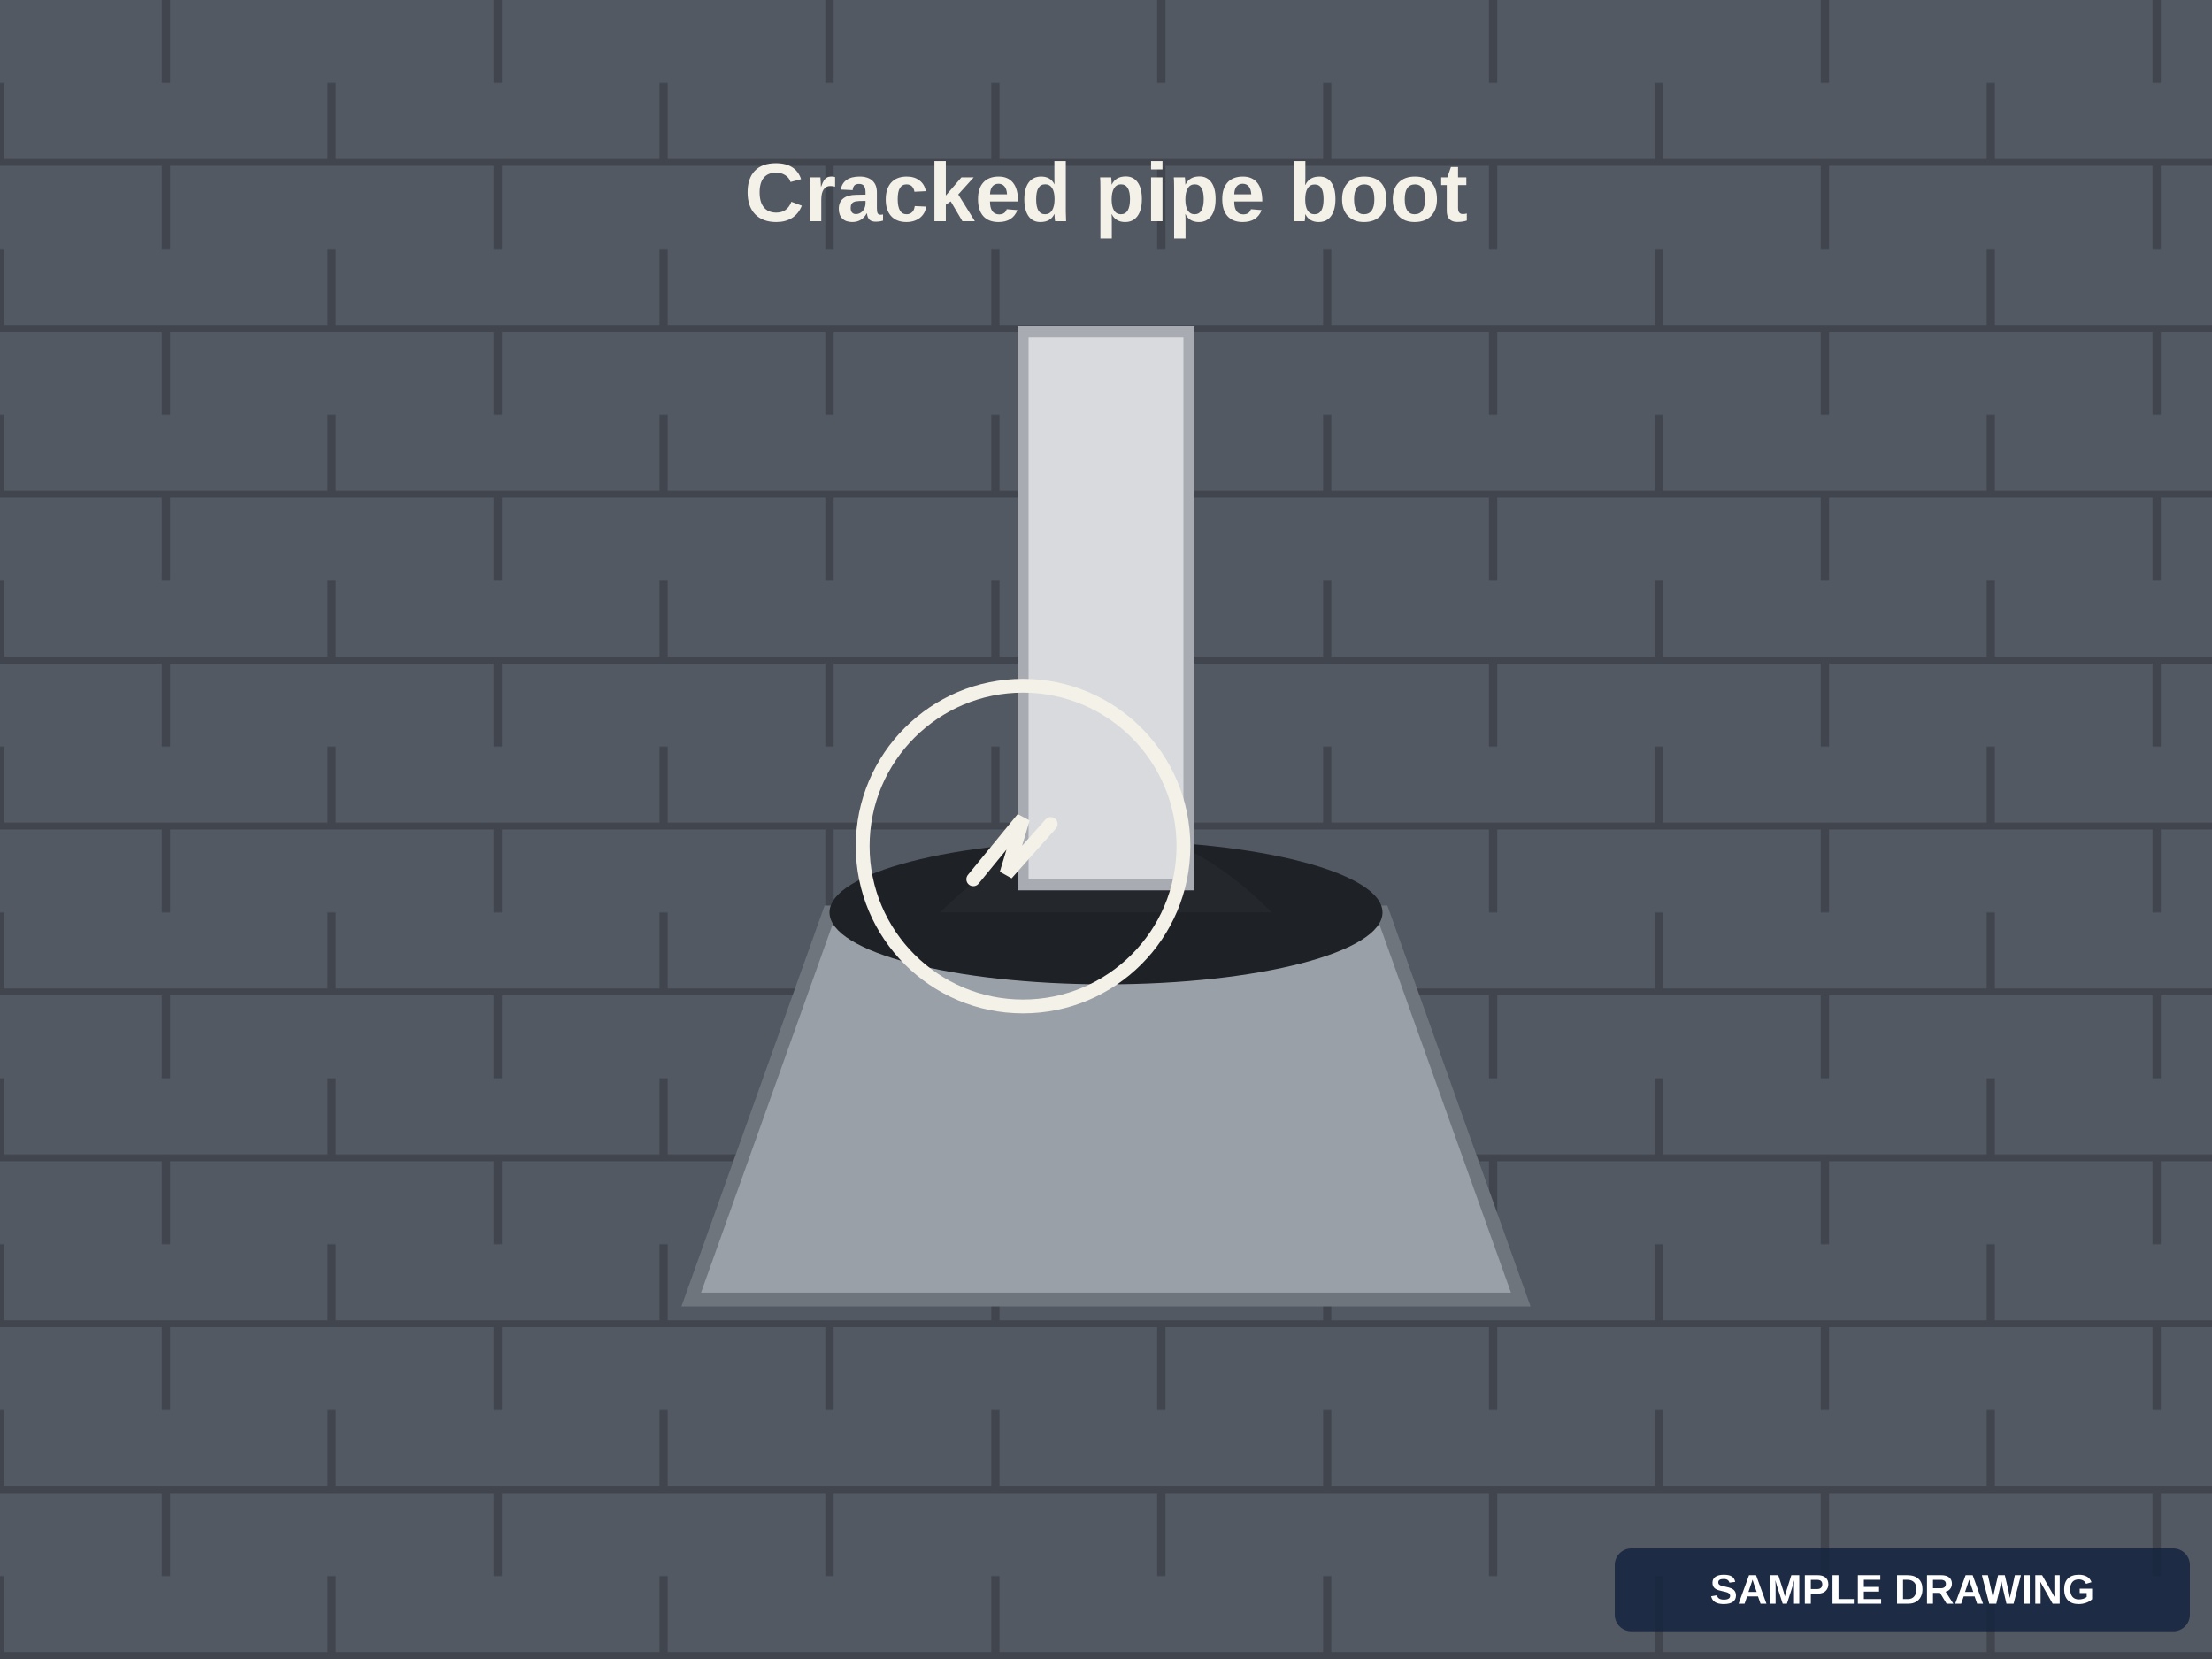
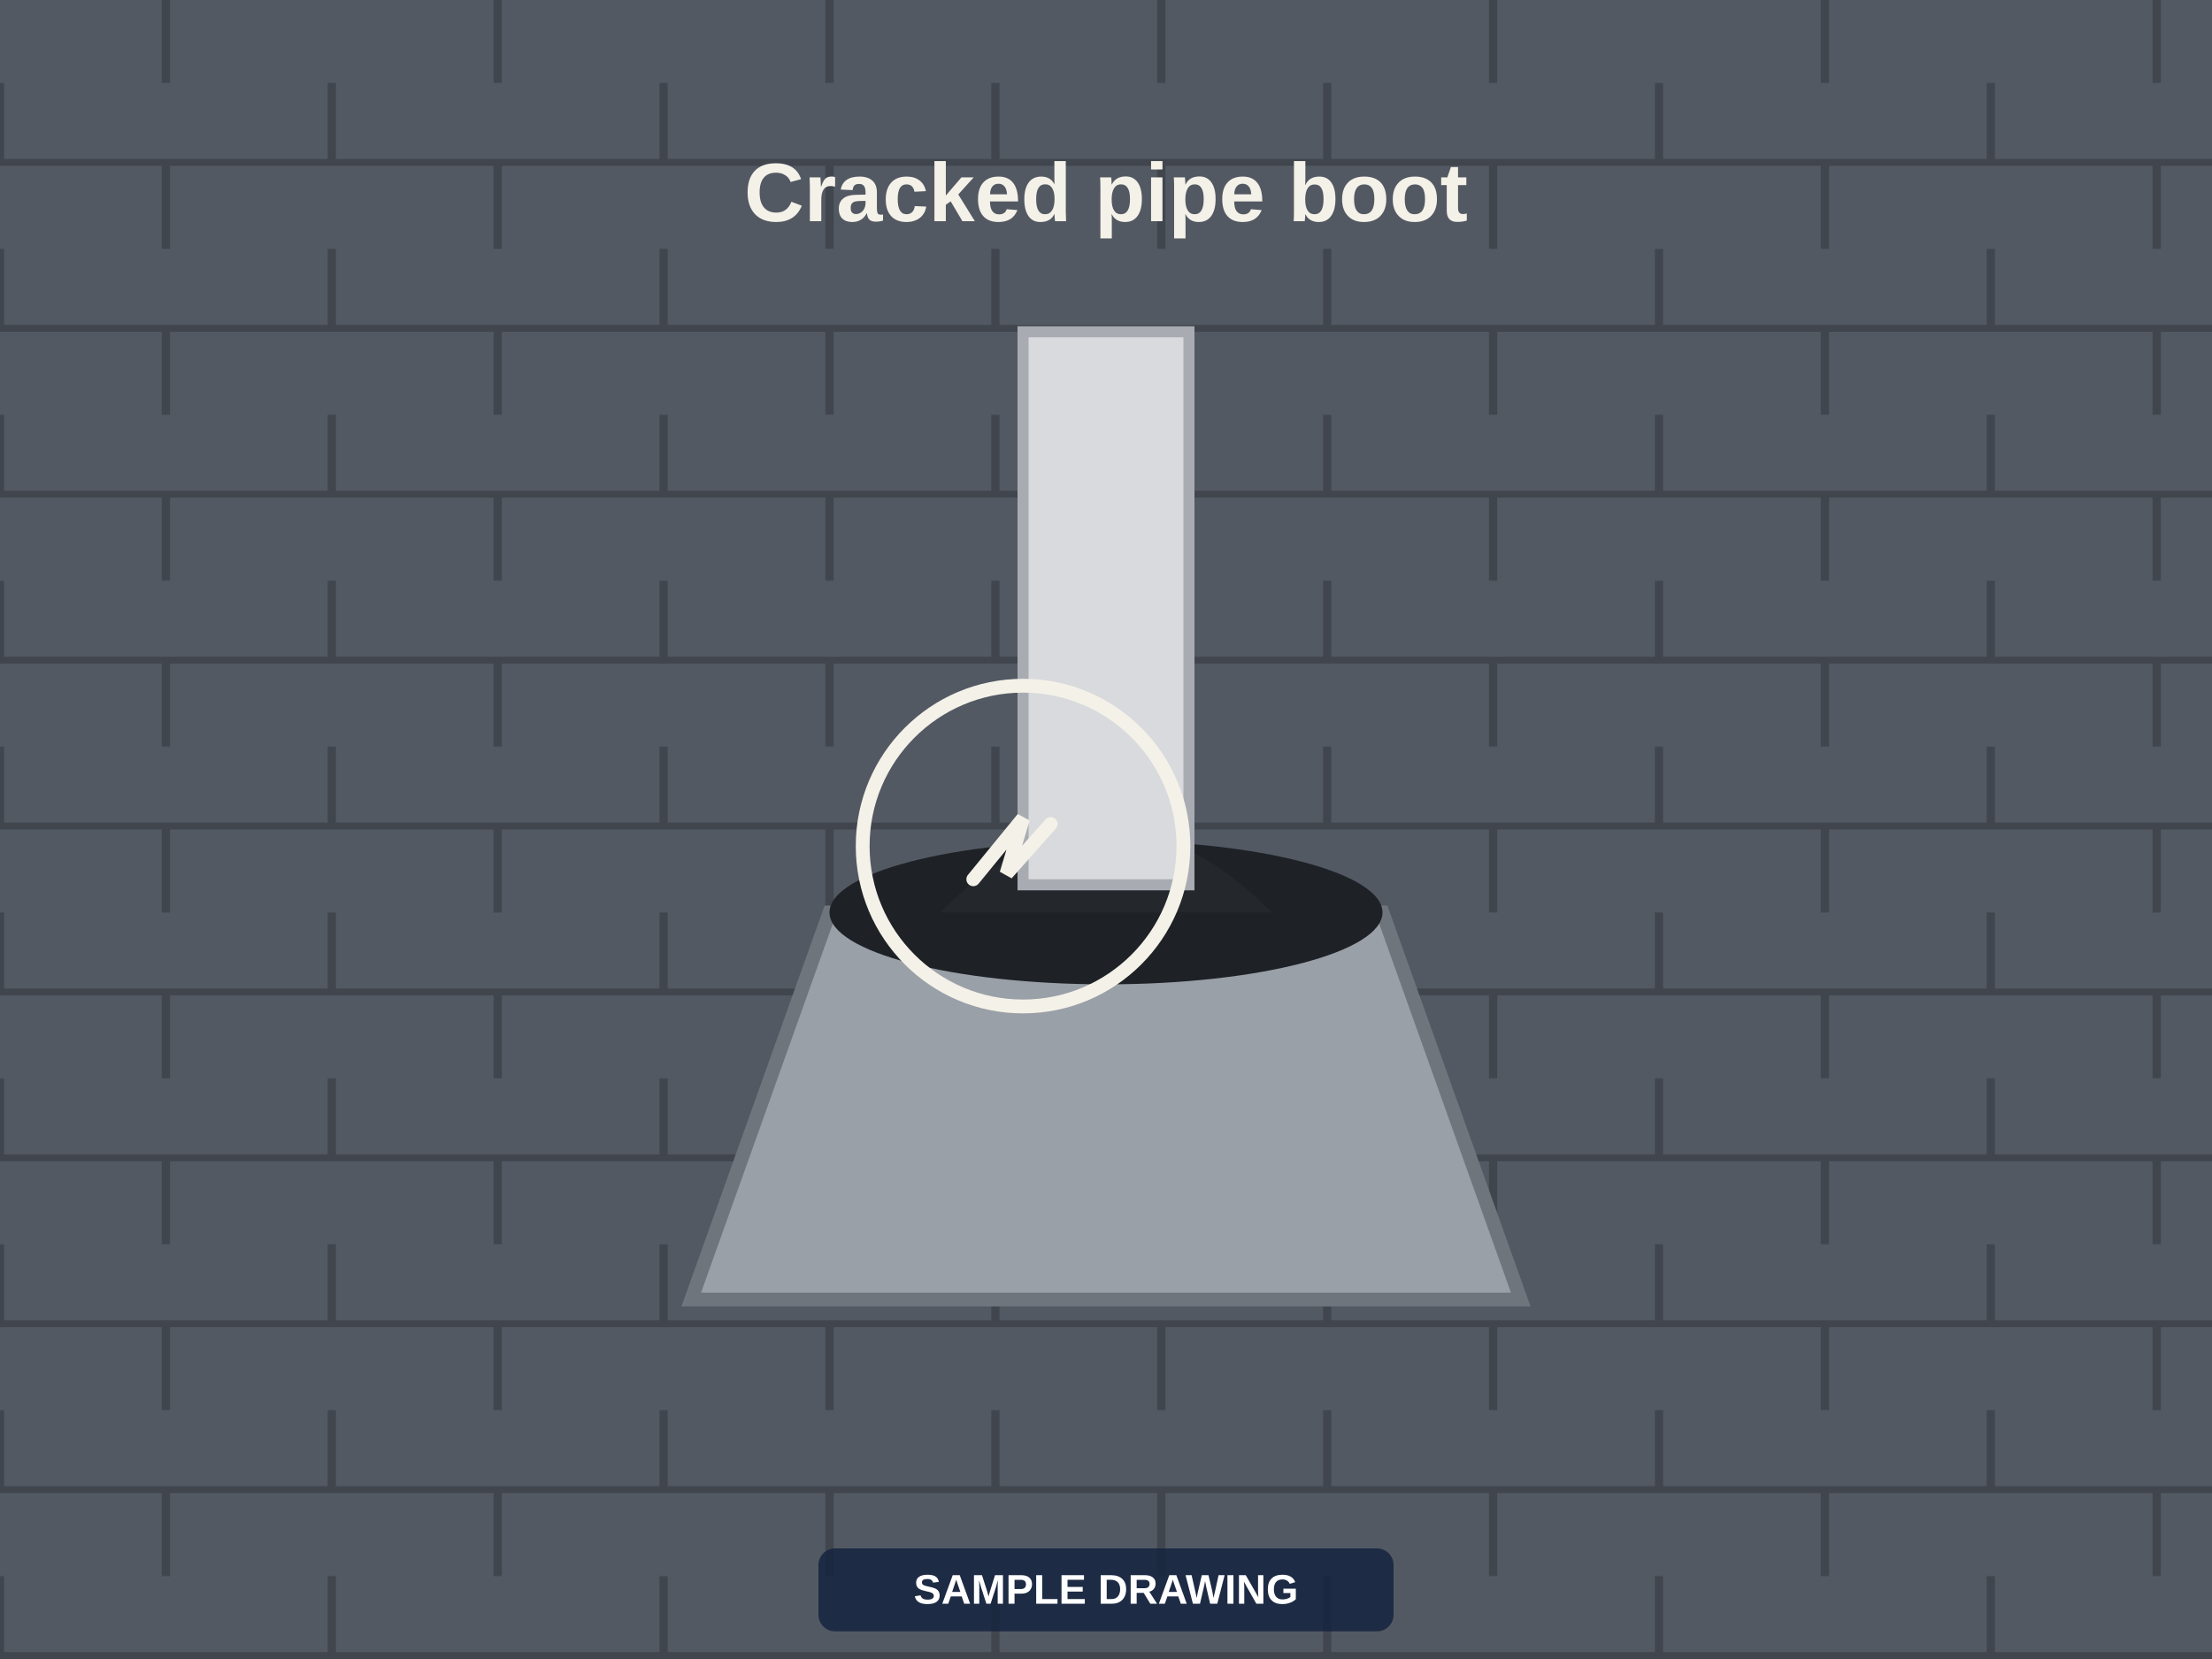
<svg xmlns="http://www.w3.org/2000/svg" viewBox="0 0 800 600" width="800" height="600" role="img" aria-label="Sample drawing: a cracked rubber pipe boot on a shingle roof">
  <defs>
    <pattern id="tab" width="120" height="60" patternUnits="userSpaceOnUse">
      <rect width="120" height="60" fill="#535963" />
      <path d="M0 59h120M60 0v30M0 30v30M120 30v30" stroke="#41464e" stroke-width="3" />
    </pattern>
  </defs>
  <rect width="800" height="600" fill="url(#tab)" />
  <polygon points="250,470 550,470 500,330 300,330" fill="#9aa0a8" stroke="#6f757d" stroke-width="5" />
  <ellipse cx="400" cy="330" rx="100" ry="26" fill="#1e2126" />
  <path d="M340 330 Q400 270 460 330" fill="#24272c" />
  <rect x="370" y="120" width="60" height="200" fill="#d8dadd" stroke="#a8acb2" stroke-width="4" />
  <path d="M352 318 l18 -22 l-6 20 l16 -18" fill="none" stroke="#f4f1e8" stroke-width="5" stroke-linecap="round" />
  <circle cx="370" cy="306" r="58" fill="none" stroke="#f4f1e8" stroke-width="5" />
  <text x="400" y="80" font-family="Arial,Helvetica,sans-serif" font-size="30" font-weight="700" fill="#f4f1e8" text-anchor="middle">Cracked pipe boot</text>
-   <rect x="584" y="560" width="208" height="30" rx="6" fill="#12223D" fill-opacity=".82" />
-   <text x="688" y="580" font-family="Arial,Helvetica,sans-serif" font-size="15" font-weight="700" fill="#fff" text-anchor="middle">SAMPLE DRAWING</text>
+   <rect x="296" y="560" width="208" height="30" rx="6" fill="#12223D" fill-opacity=".82" />
+   <text x="400" y="580" font-family="Arial,Helvetica,sans-serif" font-size="15" font-weight="700" fill="#fff" text-anchor="middle">SAMPLE DRAWING</text>
</svg>
